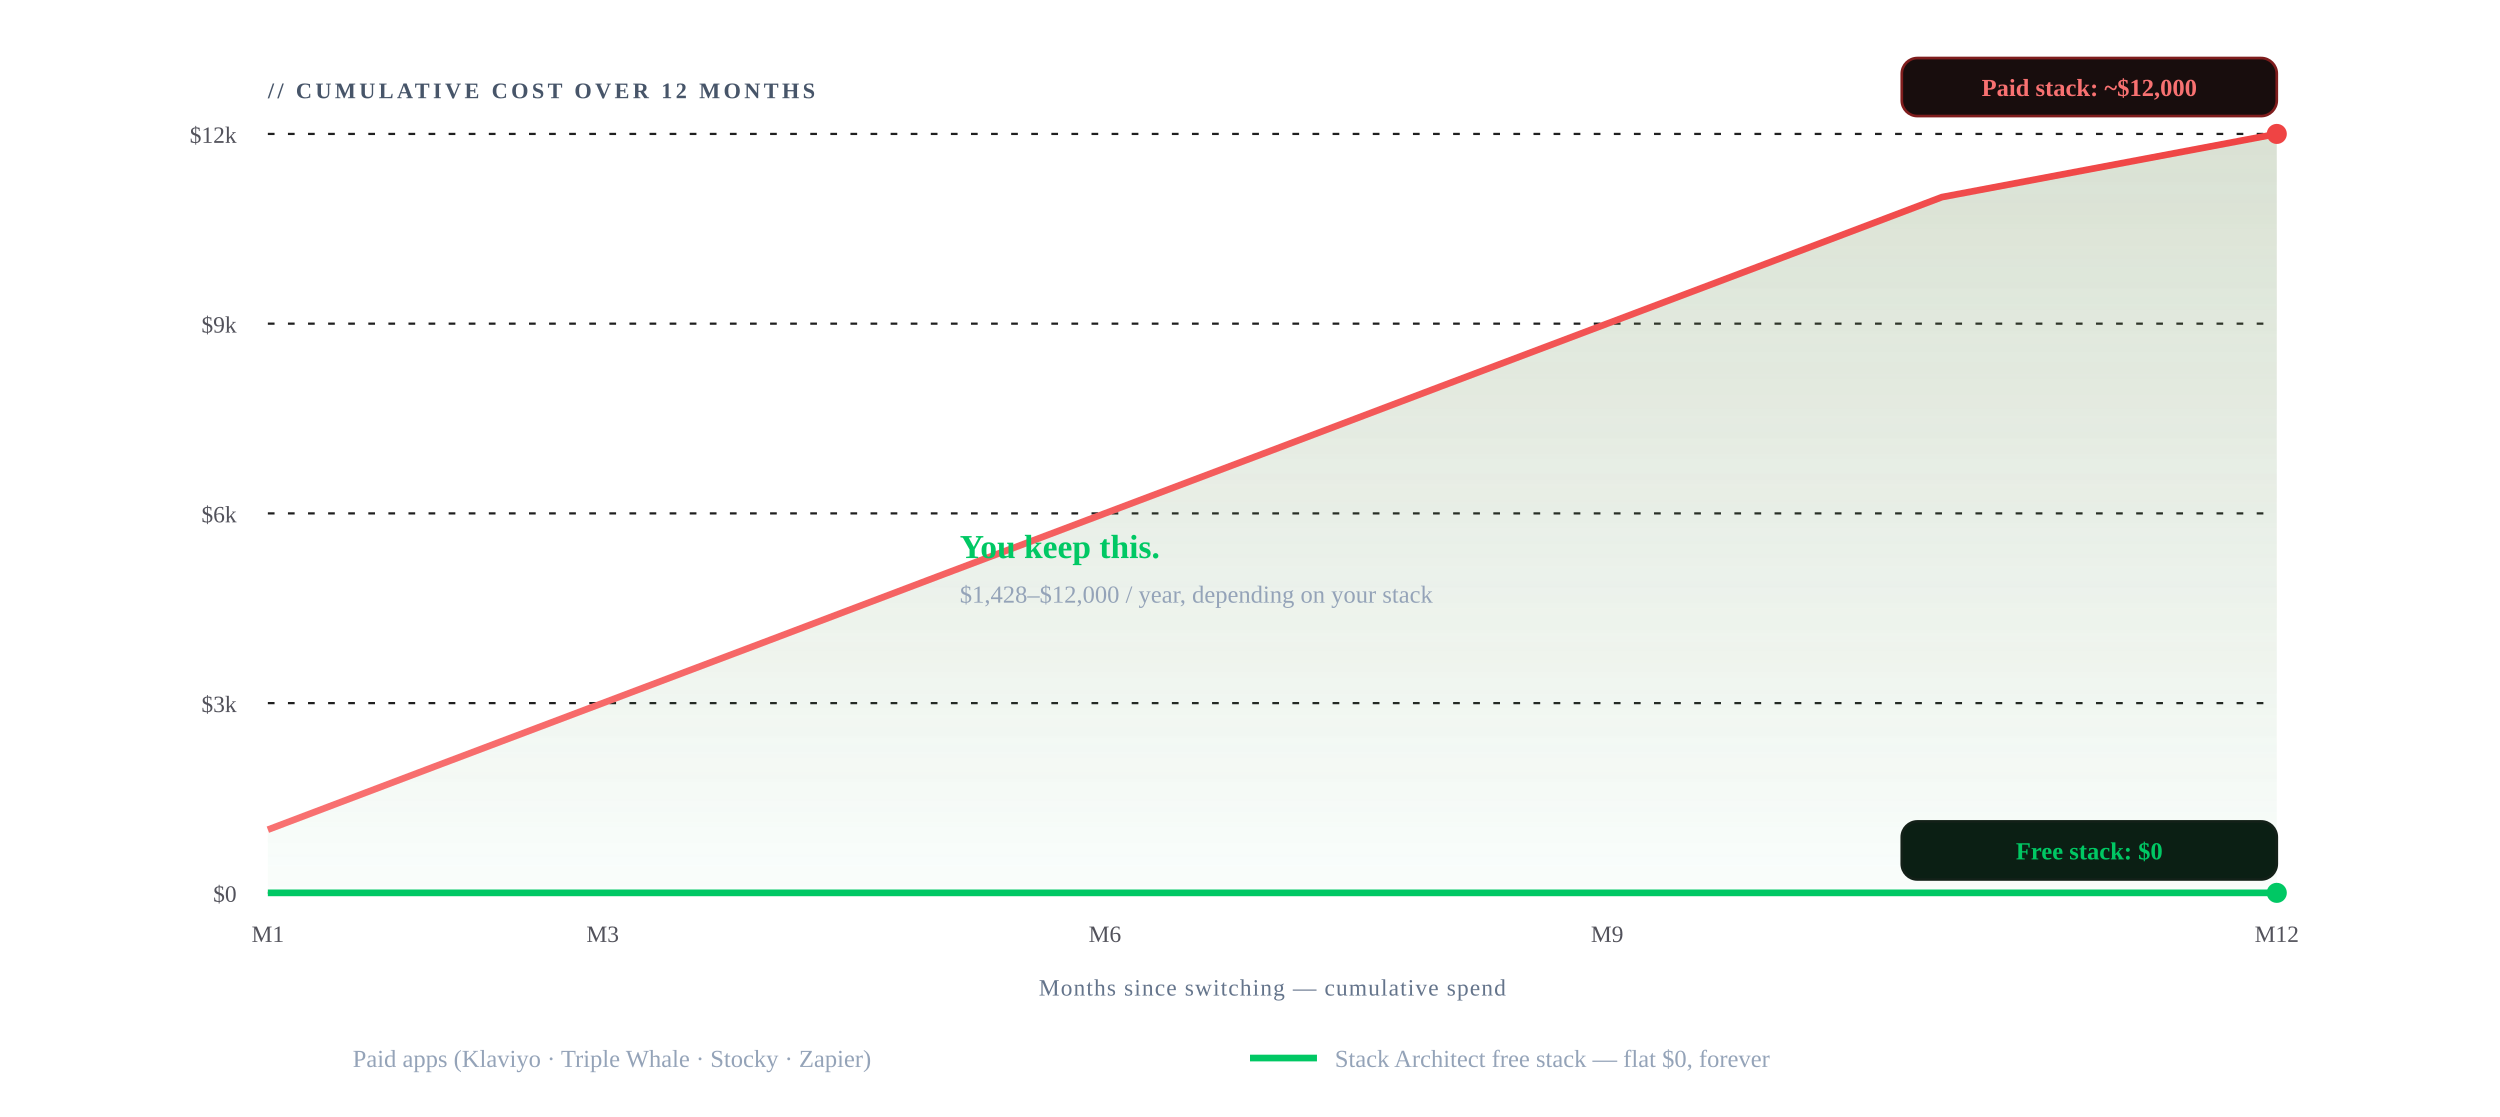
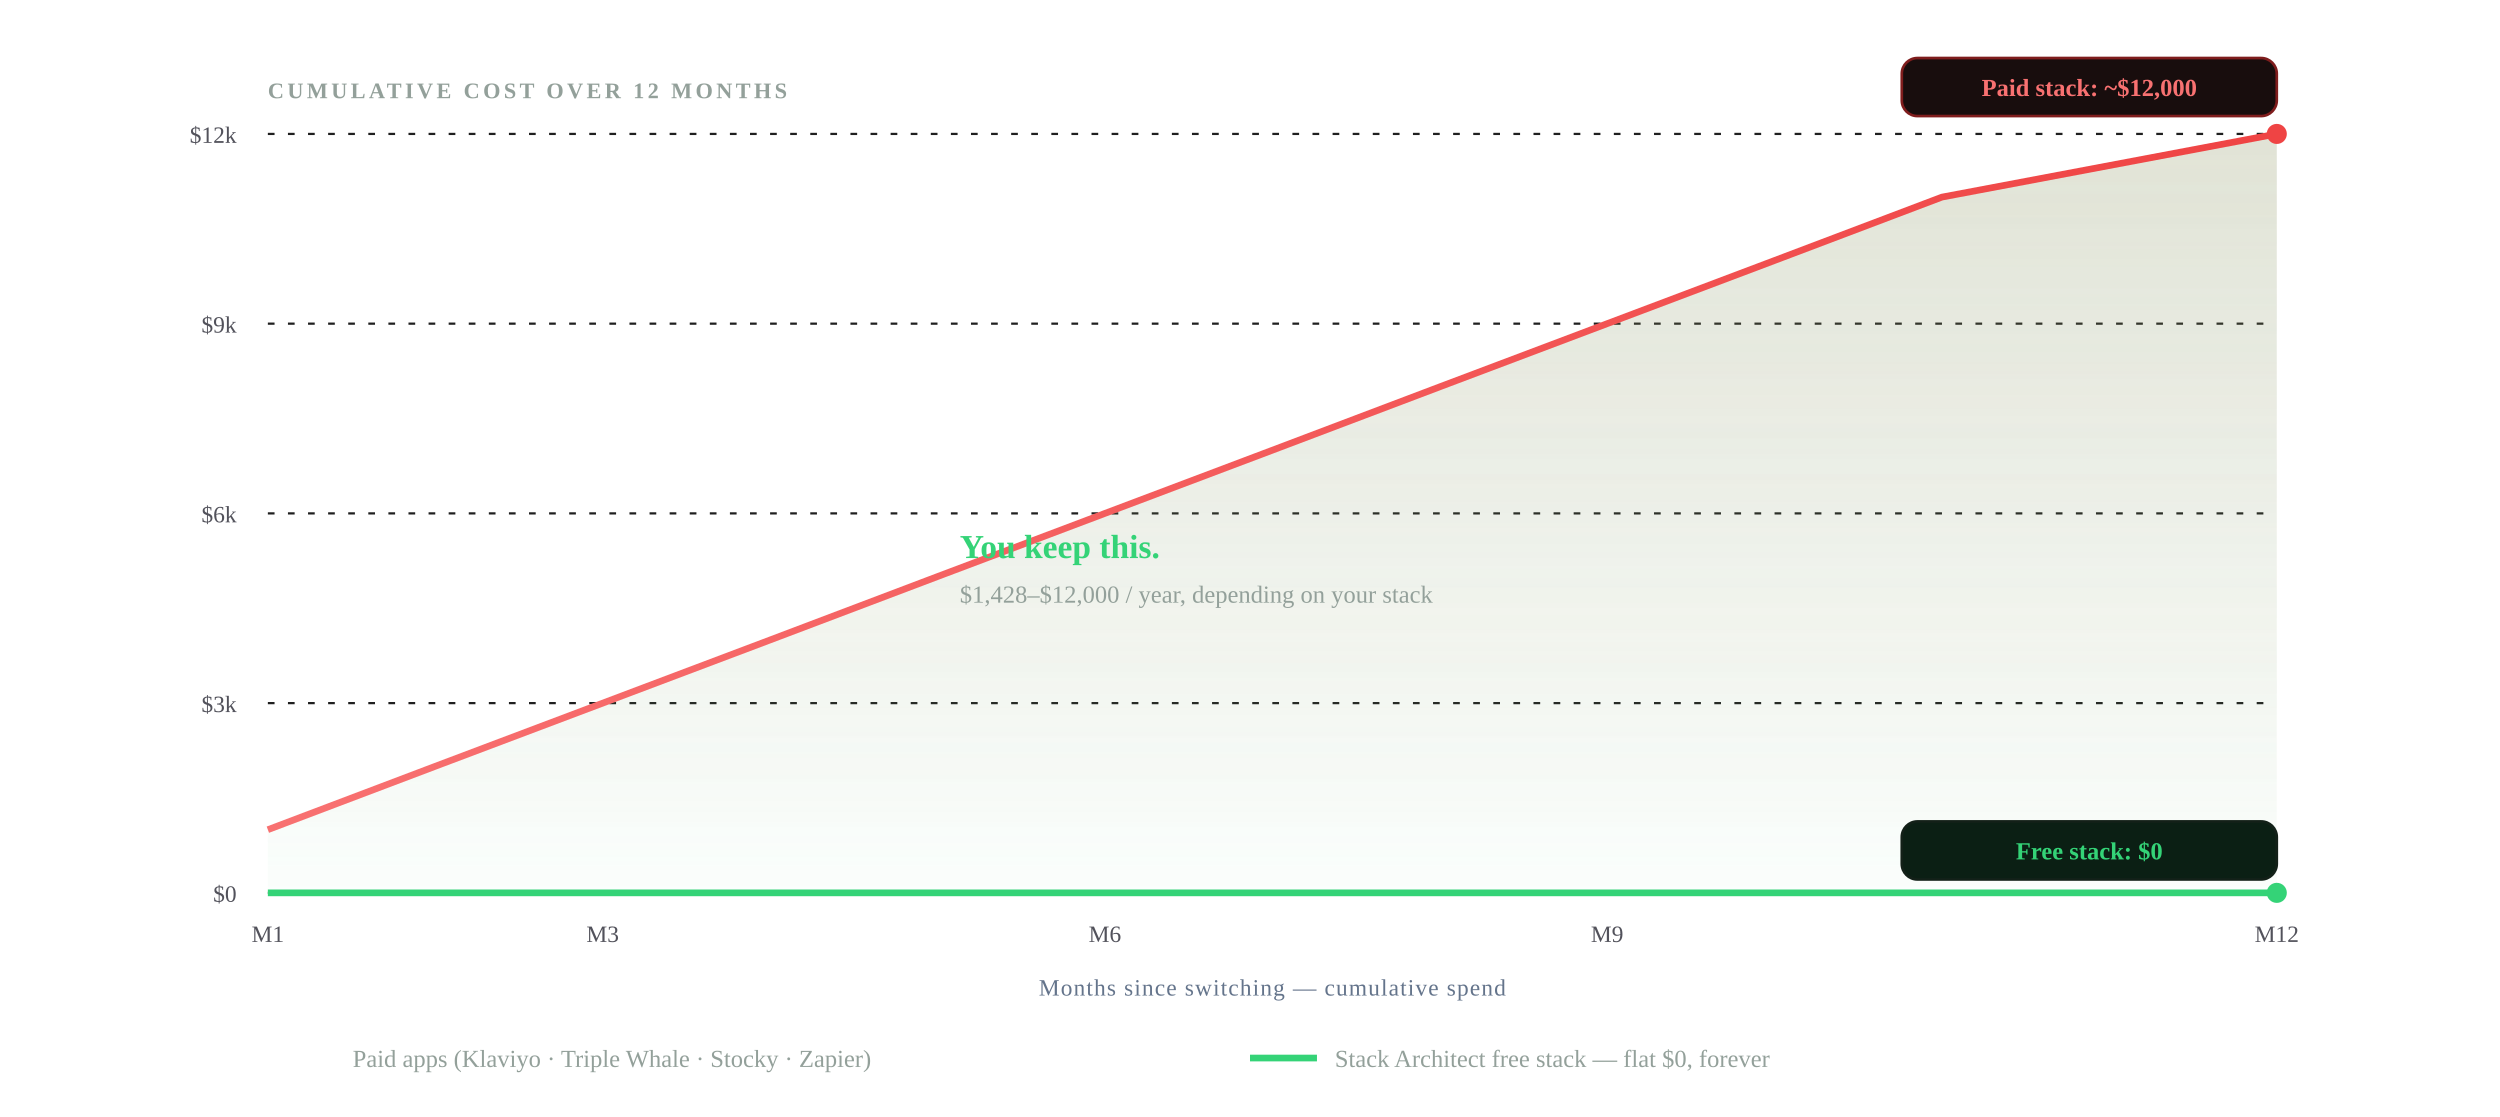
<svg xmlns="http://www.w3.org/2000/svg" role="img" aria-labelledby="costChartTitle costChartDesc" viewBox="0 0 1120 500" style="width:100%;height:auto;display:block;font-family:var(--mono,ui-monospace,Menlo,monospace);">
  <defs>
    <linearGradient id="paidFill" x1="0" y1="0" x2="0" y2="1">
      <stop offset="0" stop-color="#ef4444" stop-opacity="0.20" />
      <stop offset="1" stop-color="#ef4444" stop-opacity="0" />
    </linearGradient>
    <linearGradient id="savedFill" x1="0" y1="0" x2="0" y2="1">
-       <stop offset="0" stop-color="#00c864" stop-opacity="0.16" />
-       <stop offset="1" stop-color="#00c864" stop-opacity="0.02" />
+       <stop offset="0" stop-color="#34d377" stop-opacity="0.16" />
+       <stop offset="1" stop-color="#34d377" stop-opacity="0.02" />
    </linearGradient>
    <linearGradient id="paidLine" x1="0" y1="0" x2="1" y2="0">
      <stop offset="0" stop-color="#f87171" />
      <stop offset="1" stop-color="#ef4444" />
    </linearGradient>
  </defs>
  <g stroke="#1f1f1f" stroke-width="1">
    <line x1="120" y1="400" x2="1020" y2="400" />
    <line x1="120" y1="315" x2="1020" y2="315" stroke-dasharray="3 6" />
    <line x1="120" y1="230" x2="1020" y2="230" stroke-dasharray="3 6" />
    <line x1="120" y1="145" x2="1020" y2="145" stroke-dasharray="3 6" />
    <line x1="120" y1="60" x2="1020" y2="60" stroke-dasharray="3 6" />
  </g>
  <g fill="#52525b" font-size="10.5" text-anchor="end">
    <text x="106" y="404">$0</text>
    <text x="106" y="319">$3k</text>
    <text x="106" y="234">$6k</text>
    <text x="106" y="149">$9k</text>
    <text x="106" y="64">$12k</text>
  </g>
  <g fill="#52525b" font-size="10.5" text-anchor="middle">
    <text x="120" y="422">M1</text>
    <text x="270" y="422">M3</text>
    <text x="495" y="422">M6</text>
    <text x="720" y="422">M9</text>
    <text x="1020" y="422">M12</text>
  </g>
  <text x="570" y="446" text-anchor="middle" fill="#64748b" font-size="10.5" letter-spacing="0.5">Months since switching — cumulative spend</text>
  <path d="M120 400            L120 371.7 L195 343.3 L270 315 L345 286.7 L420 258.3 L495 230            L570 201.7 L645 173.3 L720 145 L795 116.7 L870 88.3 L1020 60            L1020 400 Z" fill="url(#savedFill)" />
  <path d="M120 371.7 L195 343.3 L270 315 L345 286.7 L420 258.3 L495 230            L570 201.7 L645 173.3 L720 145 L795 116.7 L870 88.3 L1020 60            L1020 400 L120 400 Z" fill="url(#paidFill)" opacity="0.6" />
-   <line x1="120" y1="400" x2="1020" y2="400" stroke="#00c864" stroke-width="3" />
-   <circle cx="1020" cy="400" r="4.5" fill="#00c864" />
+   <line x1="120" y1="400" x2="1020" y2="400" stroke="#34d377" stroke-width="3" />
+   <circle cx="1020" cy="400" r="4.5" fill="#34d377" />
  <polyline points="120,371.7 195,343.3 270,315 345,286.7 420,258.3 495,230 570,201.7 645,173.3 720,145 795,116.7 870,88.3 1020,60" fill="none" stroke="url(#paidLine)" stroke-width="3" stroke-linejoin="round" />
  <circle cx="1020" cy="60" r="4.5" fill="#ef4444" />
  <g>
    <rect x="852" y="26" width="168" height="26" rx="7" fill="#180d0d" stroke="#7f1d1d" stroke-width="1.2" />
    <text x="936" y="43" text-anchor="middle" fill="#f87171" font-size="11" font-weight="800">Paid stack: ~$12,000</text>
  </g>
  <g>
    <rect x="852" y="368" width="168" height="26" rx="7" fill="#0b1f14" stroke="#132018" stroke-width="1.2" />
-     <text x="936" y="385" text-anchor="middle" fill="#00c864" font-size="11" font-weight="800">Free stack: $0</text>
+     <text x="936" y="385" text-anchor="middle" fill="#34d377" font-size="11" font-weight="800">Free stack: $0</text>
  </g>
  <g transform="translate(430 250)">
-     <text x="0" y="0" fill="#00c864" font-size="15" font-weight="800">You keep this.</text>
-     <text x="0" y="20" fill="#94a3b8" font-size="11">$1,428–$12,000 / year, depending on your stack</text>
+     <text x="0" y="0" fill="#34d377" font-size="15" font-weight="800">You keep this.</text>
+     <text x="0" y="20" fill="#93a09a" font-size="11">$1,428–$12,000 / year, depending on your stack</text>
  </g>
  <g font-size="11">
    <line x1="120" y1="474" x2="150" y2="474" stroke="url(#paidLine)" stroke-width="3" />
-     <text x="158" y="478" fill="#94a3b8">Paid apps (Klaviyo · Triple Whale · Stocky · Zapier)</text>
-     <line x1="560" y1="474" x2="590" y2="474" stroke="#00c864" stroke-width="3" />
-     <text x="598" y="478" fill="#94a3b8">Stack Architect free stack — flat $0, forever</text>
+     <text x="158" y="478" fill="#93a09a">Paid apps (Klaviyo · Triple Whale · Stocky · Zapier)</text>
+     <line x1="560" y1="474" x2="590" y2="474" stroke="#34d377" stroke-width="3" />
+     <text x="598" y="478" fill="#93a09a">Stack Architect free stack — flat $0, forever</text>
  </g>
-   <text x="120" y="44" fill="#475569" font-size="10" font-weight="800" letter-spacing="1.5">// CUMULATIVE COST OVER 12 MONTHS</text>
+   <text x="120" y="44" fill="#93a09a" font-size="10" font-weight="800" letter-spacing="1.5">CUMULATIVE COST OVER 12 MONTHS</text>
</svg>
